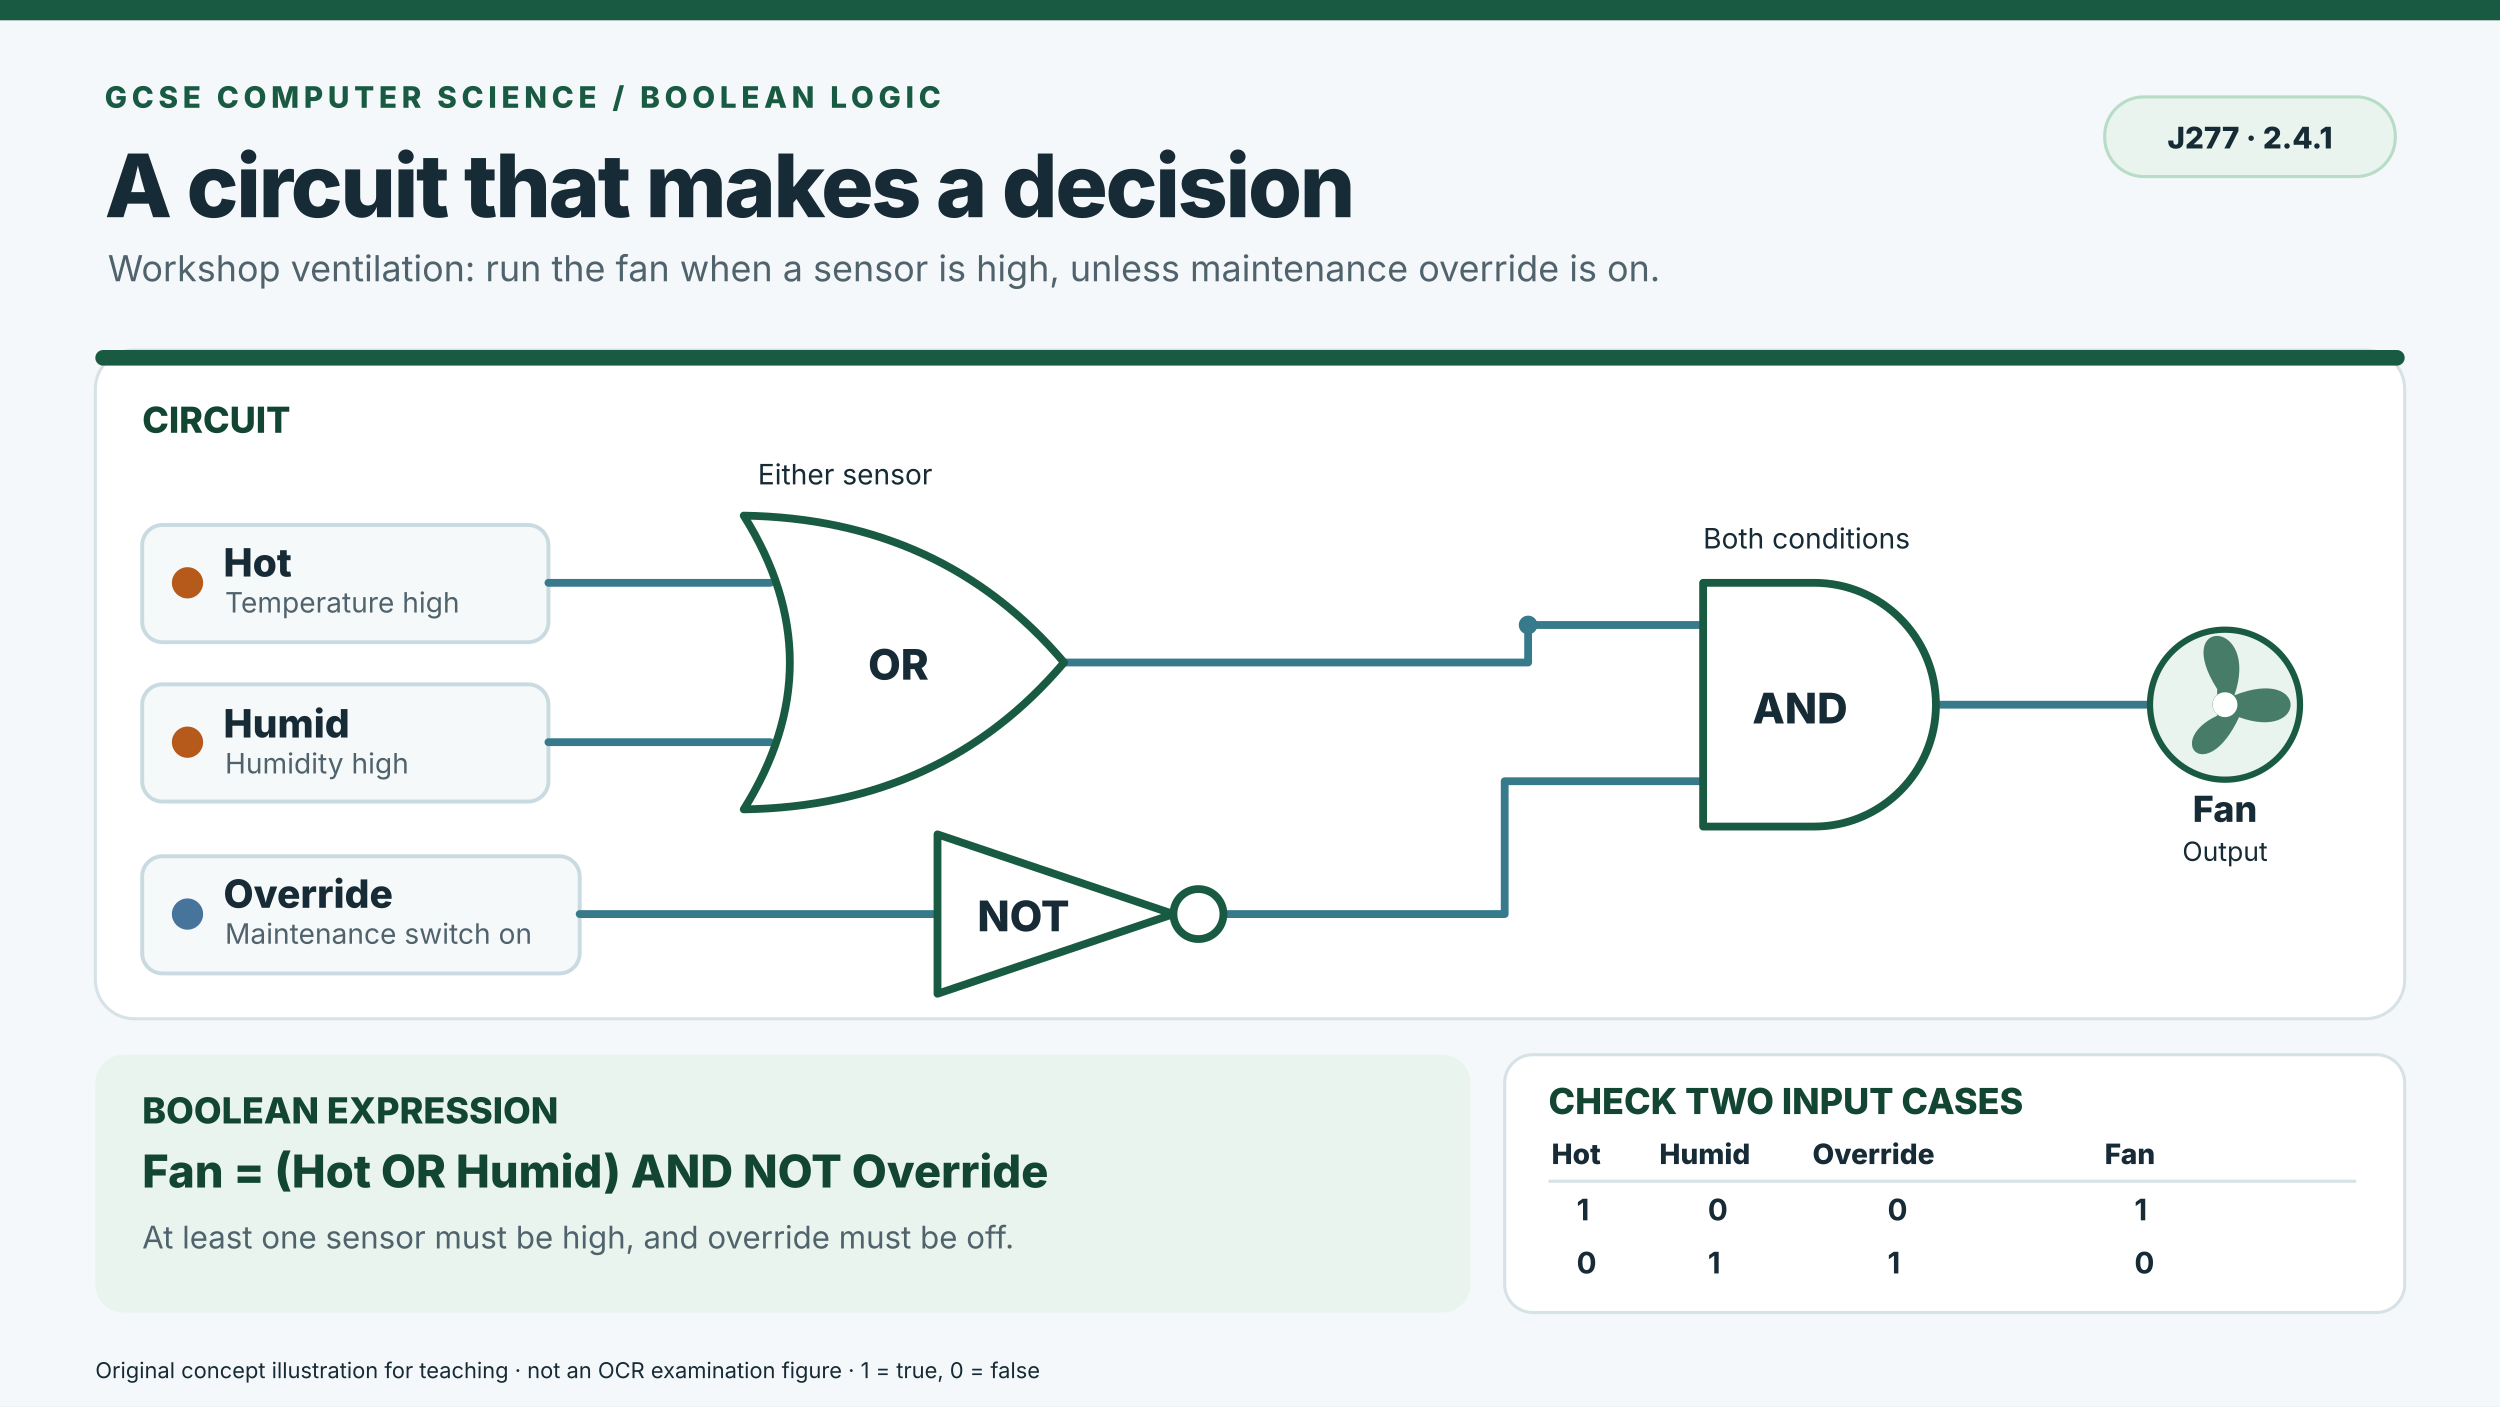
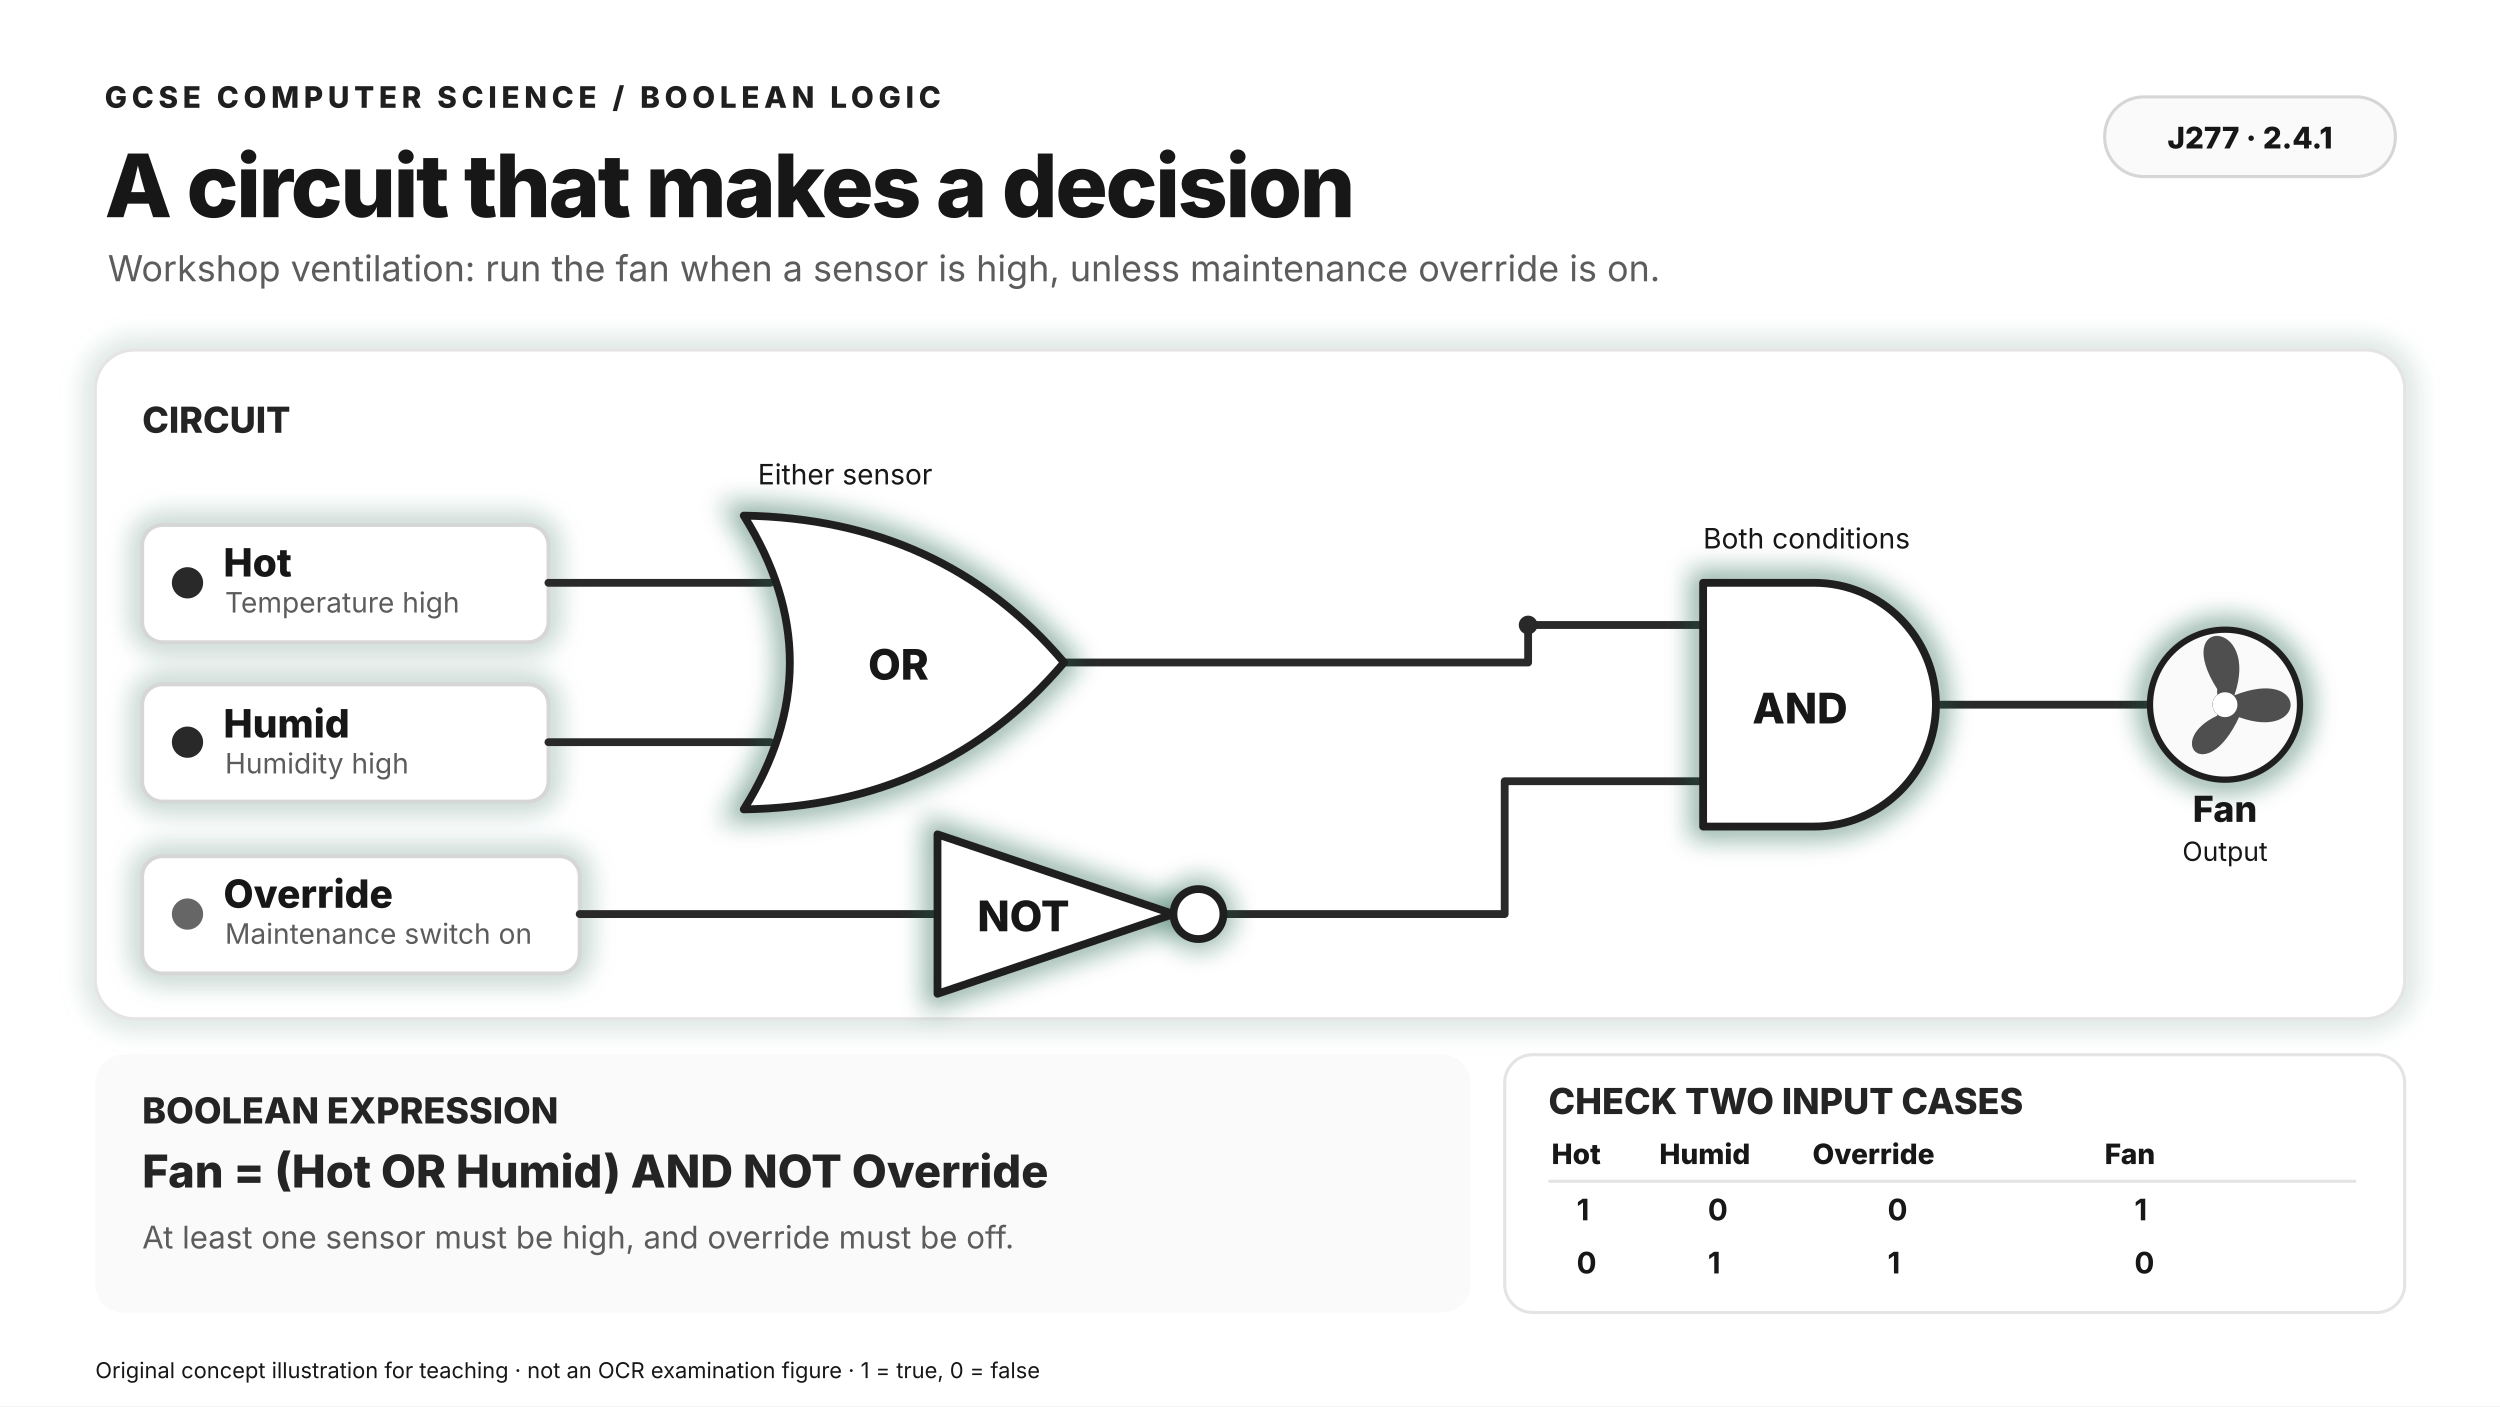
<svg xmlns="http://www.w3.org/2000/svg" viewBox="0 0 1600 900" role="img" aria-labelledby="title desc">
  <style>
-     text { font-family:Inter,Arial,Helvetica,sans-serif; fill:#162B35; }
-     .kicker { font-size:19px; font-weight:800; letter-spacing:3px; fill:#195B42; }
+     text { font-family:Inter,Arial,Helvetica,sans-serif; fill:#171717; }
+     .kicker { font-size:19px; font-weight:800; letter-spacing:3px; fill:#1F1F1F; }
    .title-text { font-size:56px; font-weight:800; letter-spacing:-1.5px; }
-     .intro { font-size:23px; fill:#50636D; }
-     .section { font-size:23px; font-weight:800; fill:#124632; }
+     .intro { font-size:23px; fill:#5C5C5C; }
+     .section { font-size:23px; font-weight:800; fill:#242424; }
    .gate-label { font-size:27px; font-weight:800; text-anchor:middle; }
    .input-label { font-size:25px; font-weight:800; }
-     .input-sub { font-size:18px; fill:#50636D; }
-     .formula { font-size:29px; font-weight:800; fill:#124632; }
-     .explain { font-size:20px; fill:#50636D; }
-     .table-head { font-size:18px; font-weight:800; fill:#124632; }
+     .input-sub { font-size:18px; fill:#5C5C5C; }
+     .formula { font-size:29px; font-weight:800; fill:#242424; }
+     .explain { font-size:20px; fill:#5C5C5C; }
+     .table-head { font-size:18px; font-weight:800; fill:#242424; }
    .table-cell { font-size:19px; font-weight:700; }
-     .wire { stroke:#367A8B; stroke-width:5; fill:none; stroke-linecap:round; stroke-linejoin:round; }
-     .gate { fill:#FFFFFF; stroke:#195B42; stroke-width:5; stroke-linejoin:round; }
-     .input-card { fill:#F5F9FA; stroke:#C9DBE0; stroke-width:2.5; }
+     .wire { stroke:#292929; stroke-width:5; fill:none; stroke-linecap:round; stroke-linejoin:round; }
+     .gate { fill:#FFFFFF; stroke:#1F1F1F; stroke-width:5; stroke-linejoin:round; }
+     .input-card { fill:#FFFFFF; stroke:#D6D6D6; stroke-width:2.5; }
  </style>
-   <rect width="1600" height="900" fill="#F5F8FA" />
-   <rect width="1600" height="13" fill="#195B42" />
+   <defs>
+     <filter id="schoolGlow" x="-65%" y="-80%" width="230%" height="260%">
+       <feGaussianBlur stdDeviation="8" />
+     </filter>
+   </defs>
+   <rect width="1600" height="900" fill="#FFFFFF" />
  <text class="kicker" x="67" y="69">GCSE COMPUTER SCIENCE   /   BOOLEAN LOGIC</text>
  <text class="title-text" x="67" y="139">A circuit that makes a decision</text>
  <text class="intro" x="69" y="180">Workshop ventilation: run the fan when a sensor is high, unless maintenance override is on.</text>
-   <rect x="1347" y="62" width="186" height="51" rx="25" fill="#E8F4ED" stroke="#B8DCC7" stroke-width="2" />
-   <text x="1440" y="95" font-size="19" font-weight="800" text-anchor="middle" fill="#124632">J277 · 2.4.1</text>
-   <rect x="61" y="224" width="1478" height="428" rx="25" fill="#FFFFFF" stroke="#D7E2E6" stroke-width="2" />
-   <rect x="61" y="224" width="1478" height="10" rx="5" fill="#195B42" />
+   <rect x="1347" y="62" width="186" height="51" rx="25" fill="#FAFAFA" stroke="#D6D6D6" stroke-width="2" />
+   <text x="1440" y="95" font-size="19" font-weight="800" text-anchor="middle" fill="#242424">J277 · 2.4.1</text>
+   <rect x="61" y="224" width="1478" height="428" rx="25" fill="none" stroke="#195B42" stroke-width="14" opacity=".18" filter="url(#schoolGlow)" />
+   <rect x="61" y="224" width="1478" height="428" rx="25" fill="#FFFFFF" stroke="#E4E4E4" stroke-width="2" />
  <text class="section" x="91" y="277">CIRCUIT</text>
+   <g aria-label="School-colour halos around input components" fill="none" stroke="#195B42" stroke-width="13" opacity=".30" filter="url(#schoolGlow)">
+     <rect x="91" y="336" width="260" height="75" rx="13" />
+     <rect x="91" y="438" width="260" height="75" rx="13" />
+     <rect x="91" y="548" width="280" height="75" rx="13" />
+   </g>
  <g aria-label="Temperature input">
    <rect class="input-card" x="91" y="336" width="260" height="75" rx="13" />
-     <circle cx="120" cy="373" r="10" fill="#B65A1B" />
+     <circle cx="120" cy="373" r="10" fill="#292929" />
    <text class="input-label" x="143" y="369">Hot</text>
    <text class="input-sub" x="144" y="392">Temperature high</text>
  </g>
  <g aria-label="Humidity input">
    <rect class="input-card" x="91" y="438" width="260" height="75" rx="13" />
-     <circle cx="120" cy="475" r="10" fill="#B65A1B" />
+     <circle cx="120" cy="475" r="10" fill="#292929" />
    <text class="input-label" x="143" y="472">Humid</text>
    <text class="input-sub" x="144" y="495">Humidity high</text>
  </g>
  <g aria-label="Maintenance override input">
    <rect class="input-card" x="91" y="548" width="280" height="75" rx="13" />
-     <circle cx="120" cy="585" r="10" fill="#47749A" />
+     <circle cx="120" cy="585" r="10" fill="#666666" />
    <text class="input-label" x="143" y="581">Override</text>
    <text class="input-sub" x="144" y="604">Maintenance switch on</text>
  </g>
  <path class="wire" d="M351 373 H493 M351 475 H493" />
  <path class="wire" d="M681 424 H978 V400 H1090" />
  <path class="wire" d="M371 585 H600" />
  <path class="wire" d="M784 585 H963 V500 H1090" />
  <path class="wire" d="M1239 451 H1376" />
-   <circle cx="978" cy="400" r="6" fill="#367A8B" />
+   <circle cx="978" cy="400" r="6" fill="#292929" />
  <g aria-label="OR gate">
+     <path d="M476 330 Q535 424 476 518 Q603 516 681 424 Q603 332 476 330 Z" fill="none" stroke="#195B42" stroke-width="16" opacity=".49" filter="url(#schoolGlow)" />
    <path class="gate" d="M476 330 Q535 424 476 518 Q603 516 681 424 Q603 332 476 330 Z" />
    <text class="gate-label" x="575" y="435">OR</text>
  </g>
  <g aria-label="NOT gate">
+     <path d="M600 534 L751 585 L600 636 Z" fill="none" stroke="#195B42" stroke-width="16" opacity=".49" filter="url(#schoolGlow)" />
+     <circle cx="767" cy="585" r="16" fill="none" stroke="#195B42" stroke-width="13" opacity=".49" filter="url(#schoolGlow)" />
    <path class="gate" d="M600 534 L751 585 L600 636 Z" />
    <circle class="gate" cx="767" cy="585" r="16" />
    <text class="gate-label" x="655" y="596">NOT</text>
  </g>
  <g aria-label="AND gate">
+     <path d="M1090 373 H1161 A78 78 0 0 1 1161 529 H1090 Z" fill="none" stroke="#195B42" stroke-width="16" opacity=".49" filter="url(#schoolGlow)" />
    <path class="gate" d="M1090 373 H1161 A78 78 0 0 1 1161 529 H1090 Z" />
    <text class="gate-label" x="1152" y="463">AND</text>
  </g>
  <g aria-label="Ventilation fan output">
-     <circle cx="1424" cy="451" r="48" fill="#E8F4ED" stroke="#195B42" stroke-width="4" />
-     <circle cx="1424" cy="451" r="8" fill="#195B42" />
-     <path d="M1419 441 C1389 394 1447 396 1430 445 C1478 426 1477 475 1433 459 C1412 504 1385 474 1419 458 Z" fill="#195B42" opacity=".78" />
+     <circle cx="1424" cy="451" r="48" fill="none" stroke="#195B42" stroke-width="16" opacity=".49" filter="url(#schoolGlow)" />
+     <circle cx="1424" cy="451" r="48" fill="#FAFAFA" stroke="#1F1F1F" stroke-width="4" />
+     <circle cx="1424" cy="451" r="8" fill="#1F1F1F" />
+     <path d="M1419 441 C1389 394 1447 396 1430 445 C1478 426 1477 475 1433 459 C1412 504 1385 474 1419 458 Z" fill="#1F1F1F" opacity=".78" />
    <circle cx="1424" cy="451" r="8" fill="#FFFFFF" />
    <text x="1424" y="526" text-anchor="middle" font-size="23" font-weight="800">Fan</text>
-     <text x="1424" y="551" text-anchor="middle" font-size="17" fill="#50636D">Output</text>
+     <text x="1424" y="551" text-anchor="middle" font-size="17" fill="#5C5C5C">Output</text>
  </g>
-   <text x="485" y="310" font-size="18" fill="#50636D">Either sensor</text>
-   <text x="1090" y="351" font-size="18" fill="#50636D">Both conditions</text>
-   <rect x="61" y="675" width="880" height="165" rx="18" fill="#E8F4ED" />
+   <text x="485" y="310" font-size="18" fill="#5C5C5C">Either sensor</text>
+   <text x="1090" y="351" font-size="18" fill="#5C5C5C">Both conditions</text>
+   <rect x="61" y="675" width="880" height="165" rx="18" fill="#FAFAFA" />
  <text class="section" x="91" y="719">BOOLEAN EXPRESSION</text>
  <text class="formula" x="91" y="760">Fan = (Hot OR Humid) AND NOT Override</text>
  <text class="explain" x="91" y="799">At least one sensor must be high, and override must be off.</text>
-   <rect x="963" y="675" width="576" height="165" rx="18" fill="#FFFFFF" stroke="#D7E2E6" stroke-width="2" />
+   <rect x="963" y="675" width="576" height="165" rx="18" fill="#FFFFFF" stroke="#E4E4E4" stroke-width="2" />
  <text class="section" x="991" y="713">CHECK TWO INPUT CASES</text>
  <g class="table-head">
    <text x="993" y="745">Hot</text>
    <text x="1062" y="745">Humid</text>
    <text x="1160" y="745">Override</text>
    <text x="1347" y="745">Fan</text>
  </g>
-   <path d="M991 756 H1508" stroke="#D7E2E6" stroke-width="2" />
+   <path d="M991 756 H1508" stroke="#E4E4E4" stroke-width="2" />
  <g class="table-cell">
    <text x="1009" y="781">1</text>
    <text x="1093" y="781">0</text>
    <text x="1208" y="781">0</text>
-     <text x="1366" y="781" fill="#195B42">1</text>
+     <text x="1366" y="781" fill="#1F1F1F">1</text>
    <text x="1009" y="815">0</text>
    <text x="1093" y="815">1</text>
    <text x="1208" y="815">1</text>
-     <text x="1366" y="815" fill="#B65A1B">0</text>
+     <text x="1366" y="815" fill="#292929">0</text>
  </g>
-   <text x="61" y="882" font-size="14" fill="#50636D">Original concept illustration for teaching · not an OCR examination figure · 1 = true, 0 = false</text>
+   <text x="61" y="882" font-size="14" fill="#5C5C5C">Original concept illustration for teaching · not an OCR examination figure · 1 = true, 0 = false</text>
</svg>
